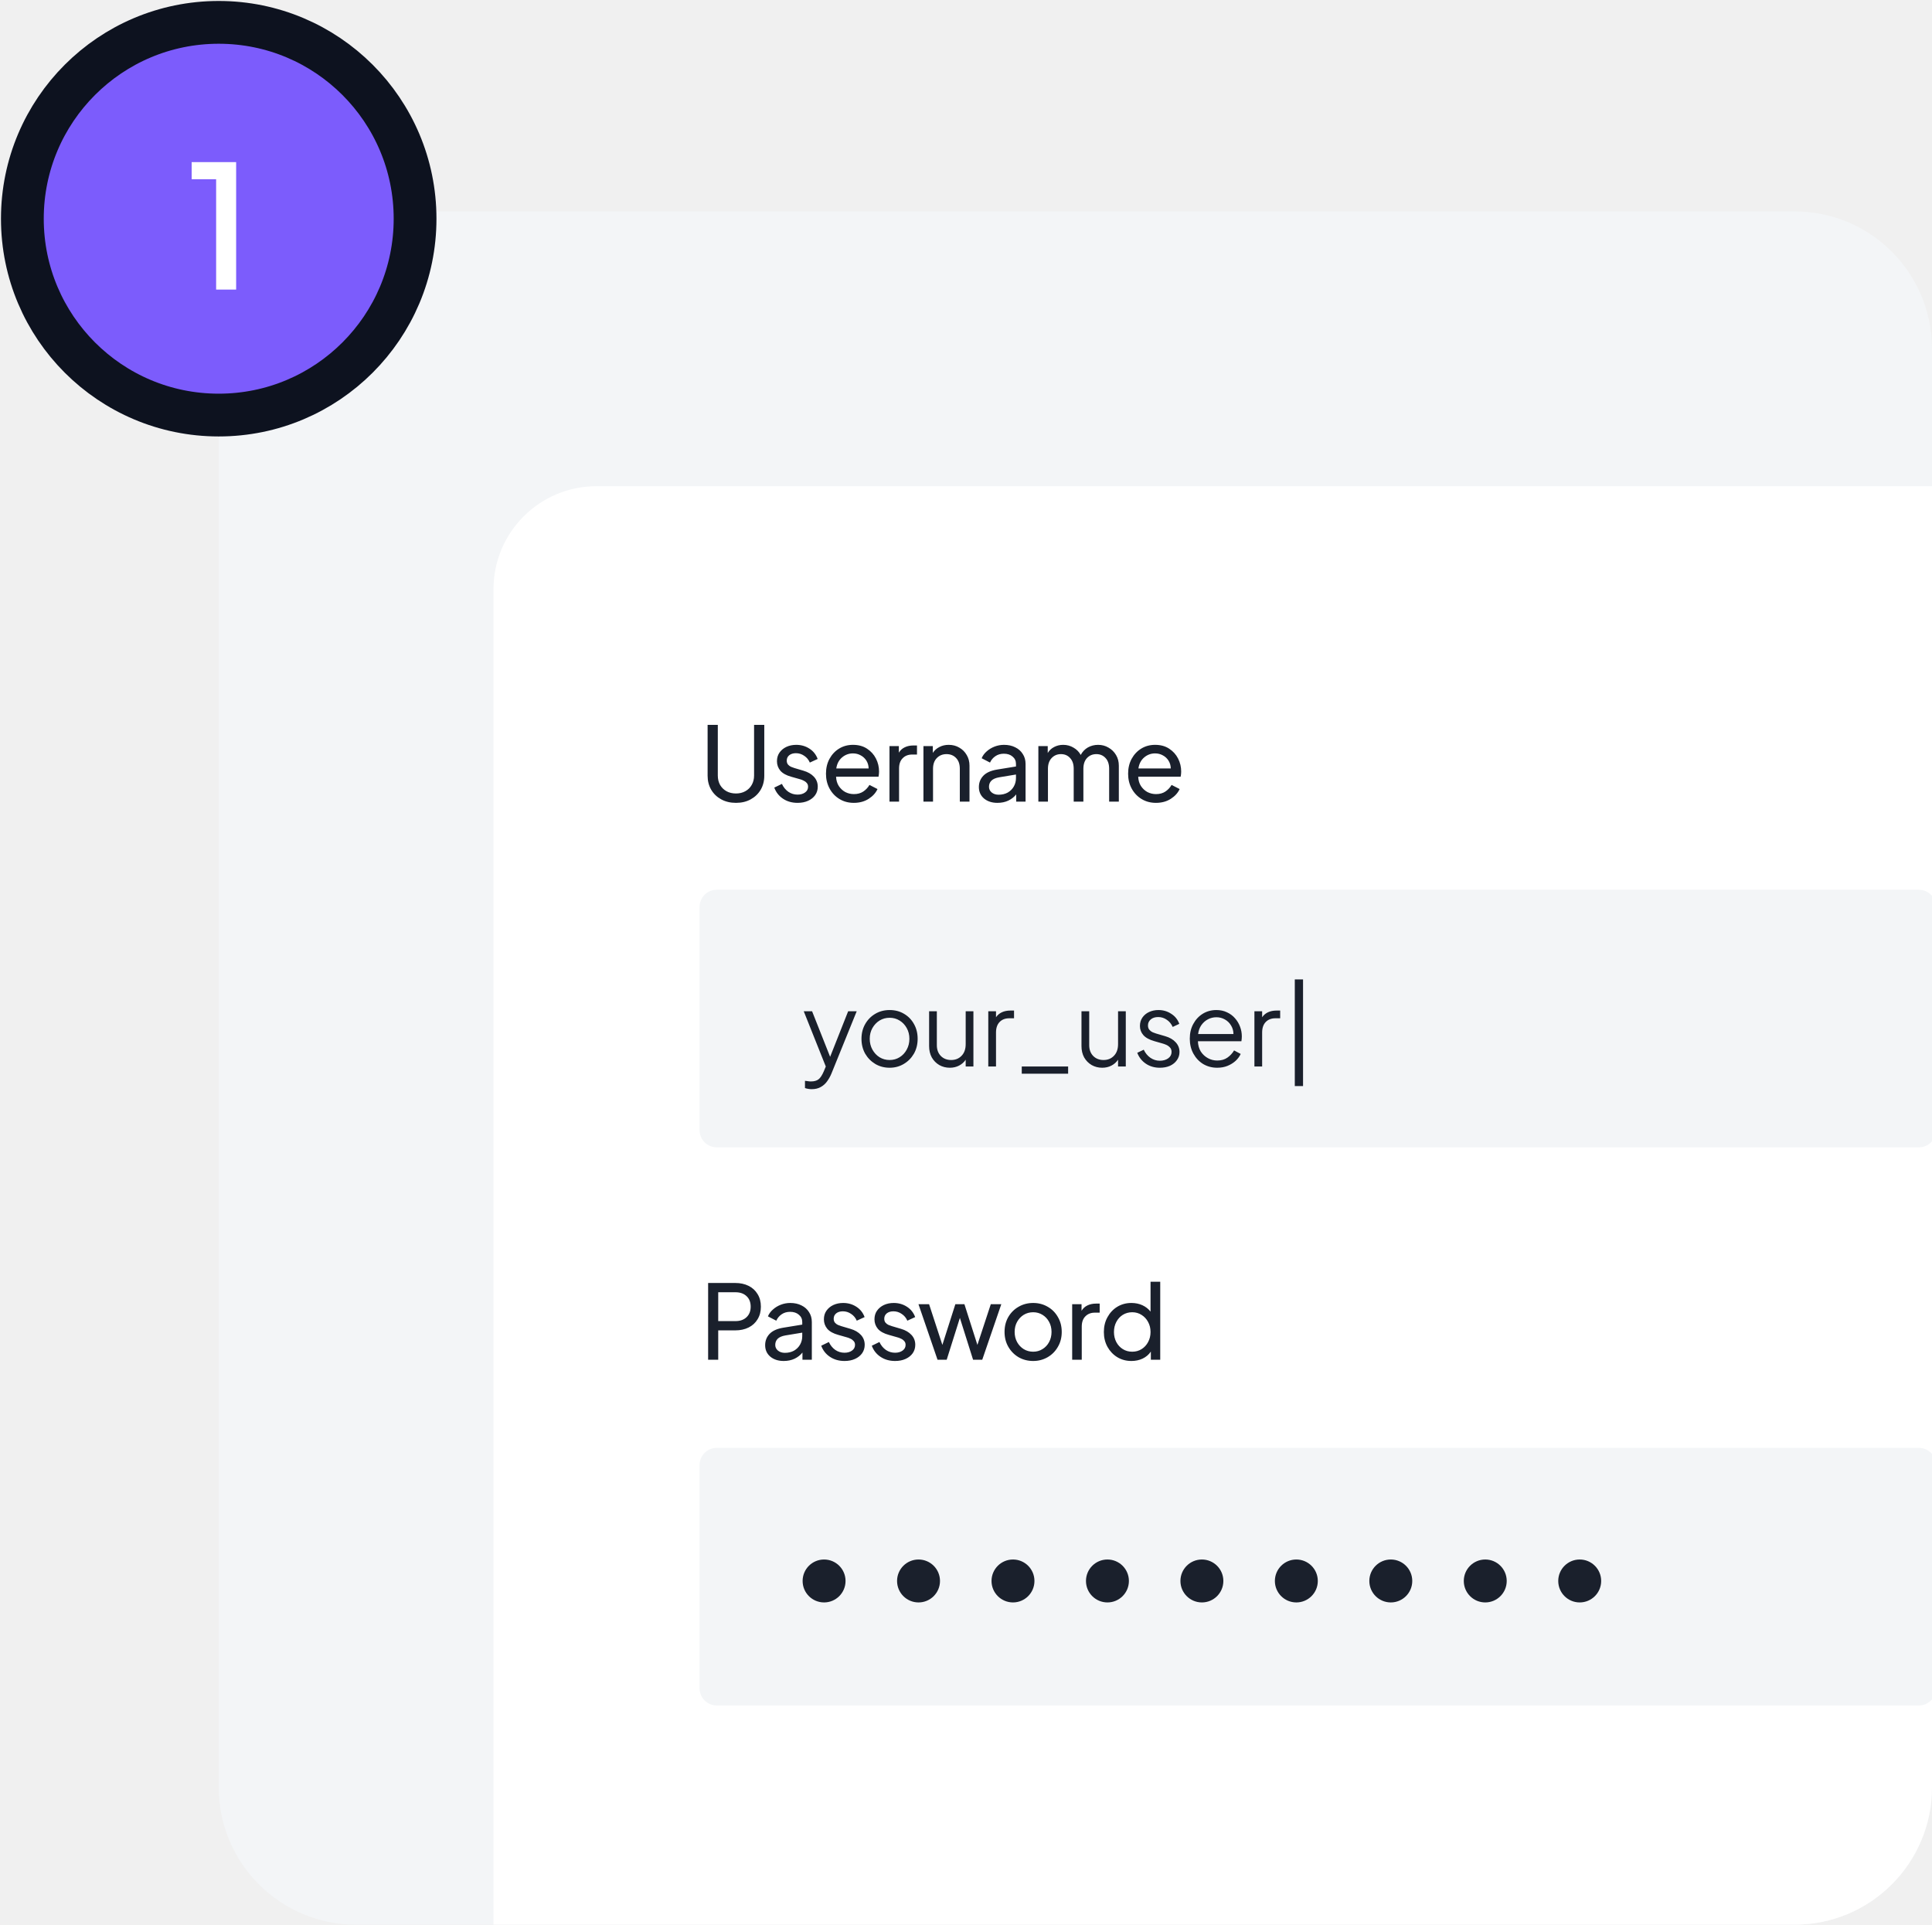
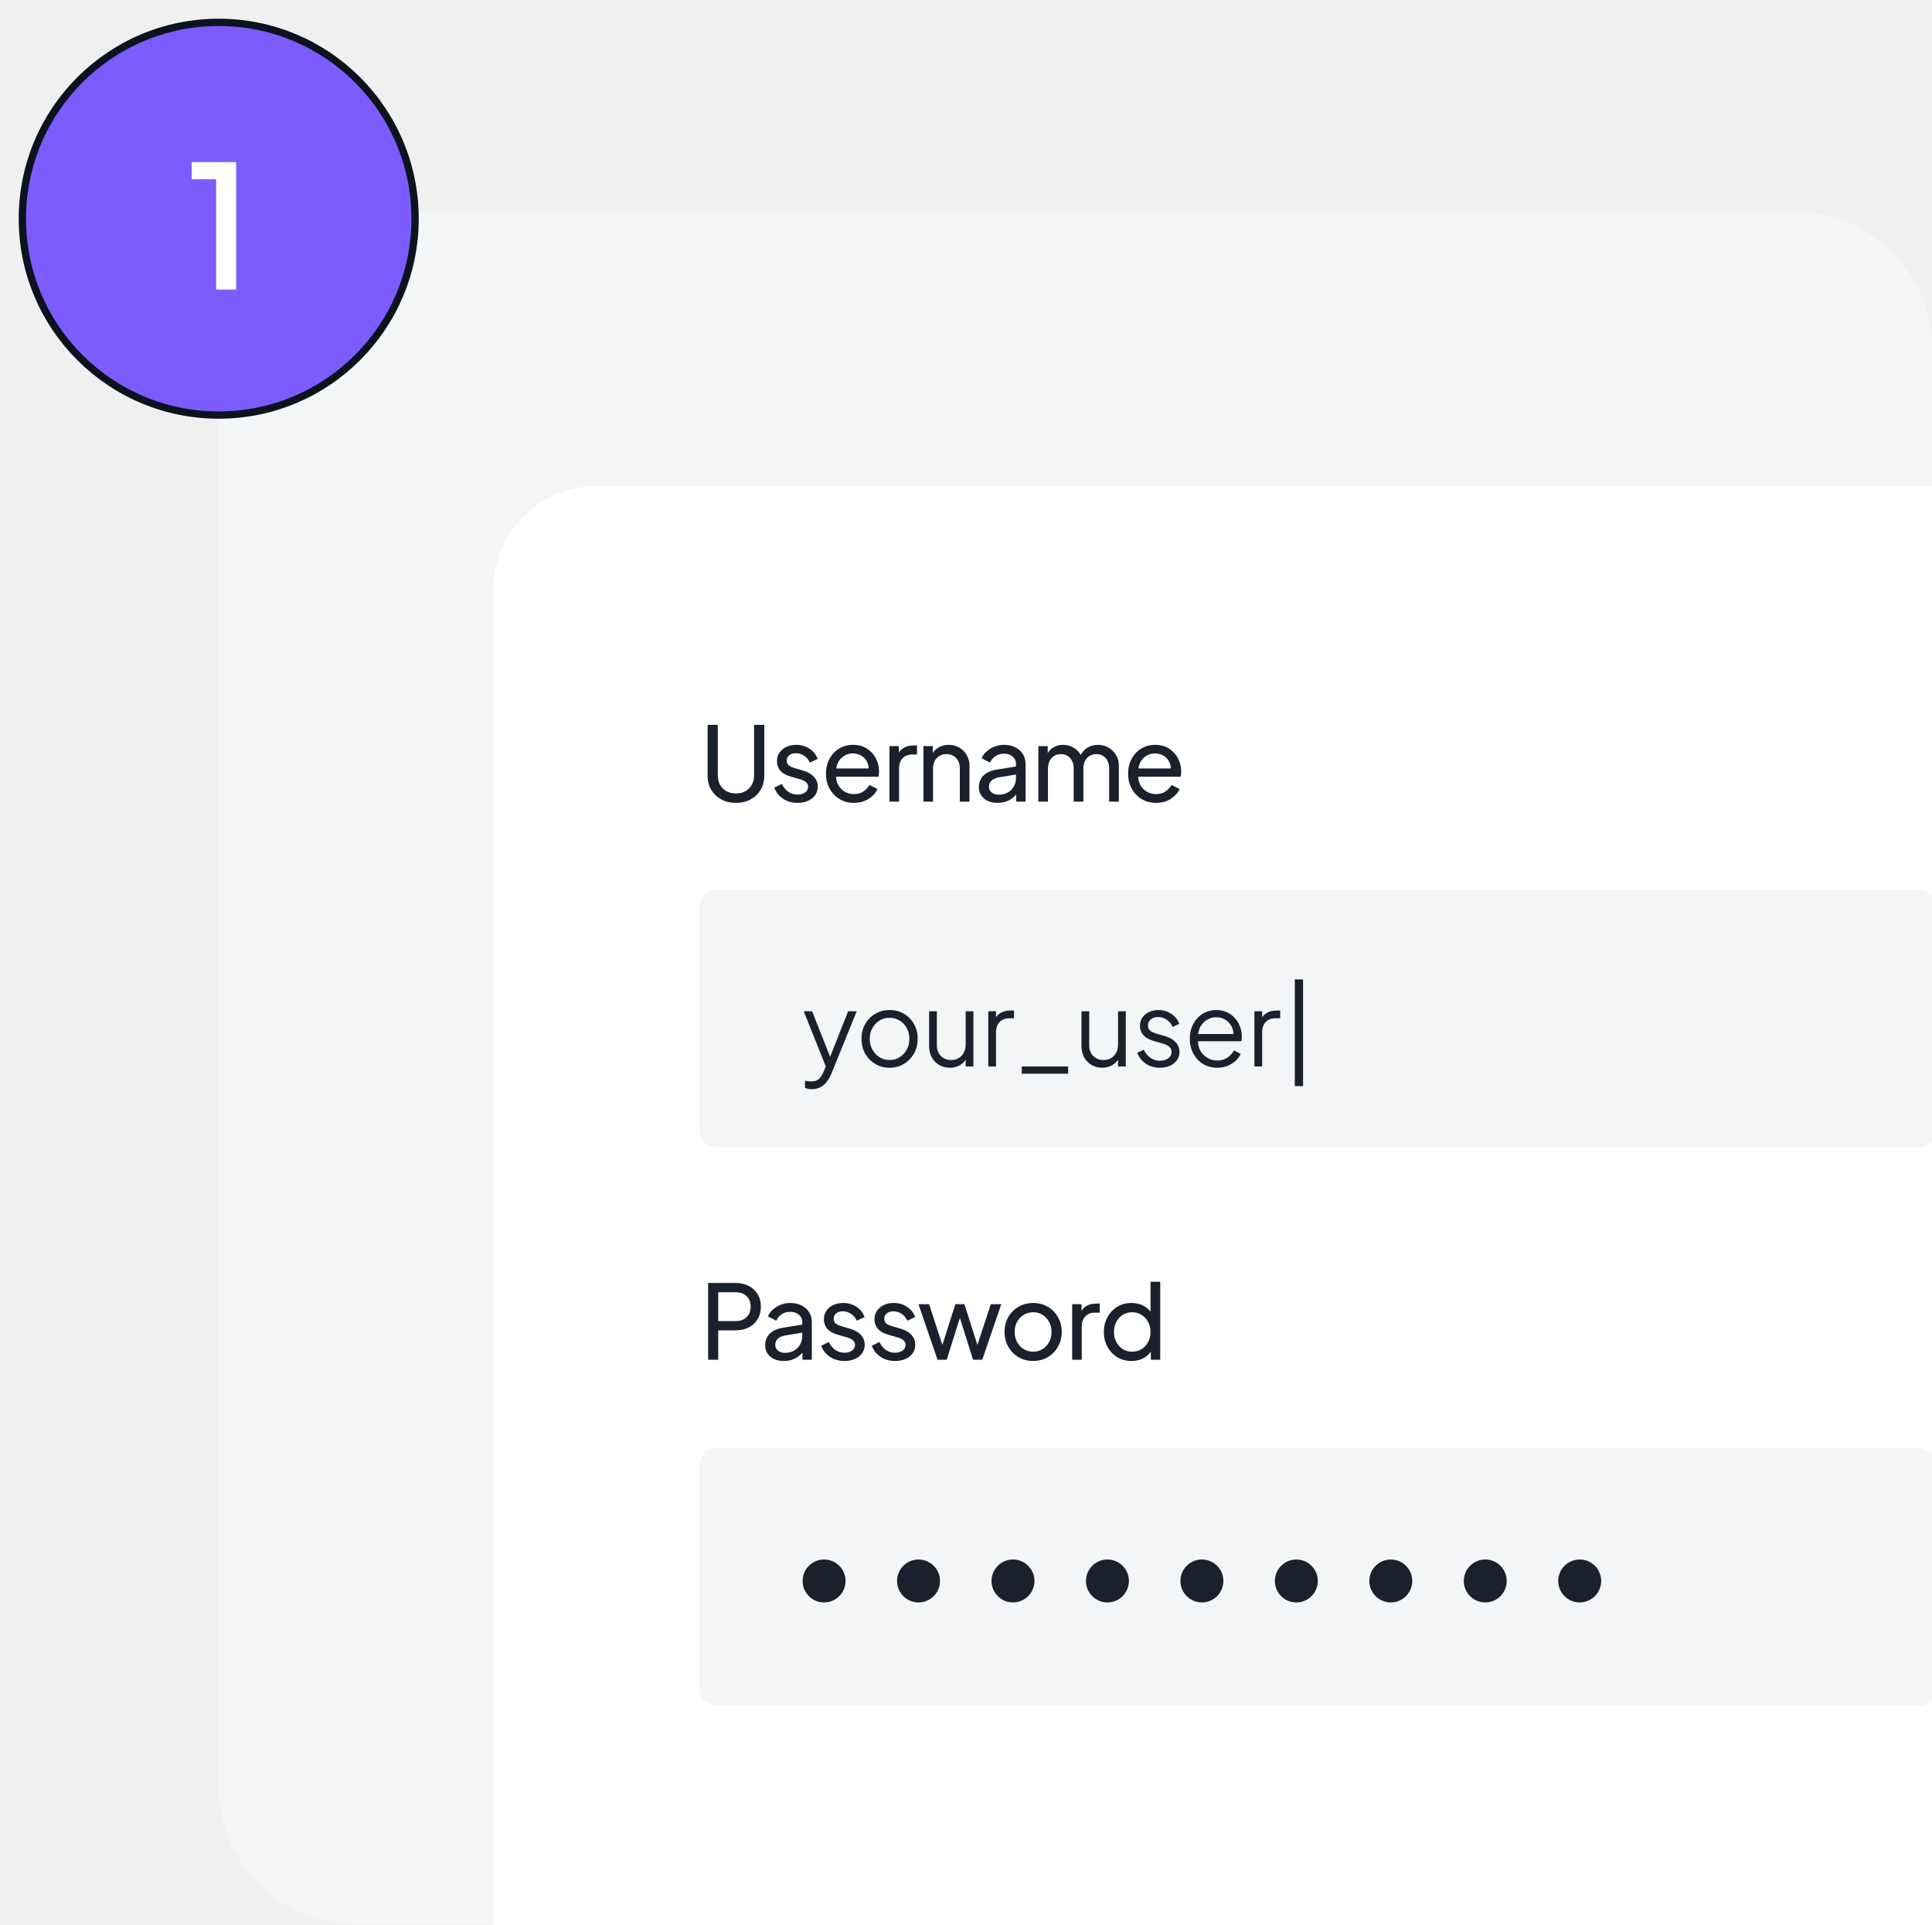
<svg xmlns="http://www.w3.org/2000/svg" width="265" height="264" viewBox="0 0 265 264" fill="none">
-   <g clip-path="url(#clip0_130_4720)">
+   <g clipPath="url(#clip0_130_4720)">
    <rect x="30" y="29" width="235" height="235" rx="18.845" fill="#F3F5F7" />
    <path d="M67.689 80.822C67.689 73.017 74.017 66.689 81.823 66.689H265.556V264.556H67.689V80.822Z" fill="white" />
    <path d="M100.945 110.125C101.717 110.125 102.391 109.965 102.966 109.645C103.55 109.324 104.007 108.886 104.337 108.33C104.666 107.765 104.831 107.124 104.831 106.408V99.426H103.432V106.38C103.432 106.86 103.324 107.289 103.107 107.666C102.9 108.033 102.608 108.321 102.231 108.528C101.863 108.735 101.435 108.839 100.945 108.839C100.455 108.839 100.021 108.735 99.644 108.528C99.277 108.321 98.985 108.033 98.768 107.666C98.561 107.289 98.457 106.86 98.457 106.38V99.426H97.058V106.408C97.058 107.124 97.223 107.765 97.553 108.33C97.882 108.886 98.339 109.324 98.924 109.645C99.508 109.965 100.181 110.125 100.945 110.125ZM109.397 110.125C109.944 110.125 110.424 110.031 110.839 109.842C111.253 109.654 111.578 109.395 111.814 109.065C112.05 108.726 112.167 108.34 112.167 107.906C112.167 107.379 111.993 106.926 111.644 106.549C111.296 106.173 110.815 105.895 110.203 105.716L108.959 105.348C108.808 105.301 108.653 105.244 108.493 105.178C108.332 105.103 108.196 104.999 108.083 104.868C107.97 104.726 107.913 104.547 107.913 104.33C107.913 104.029 108.026 103.784 108.252 103.596C108.488 103.407 108.794 103.313 109.171 103.313C109.586 103.313 109.962 103.431 110.302 103.666C110.65 103.892 110.909 104.203 111.079 104.599L112.153 104.104C111.927 103.492 111.545 103.016 111.008 102.677C110.481 102.338 109.882 102.168 109.213 102.168C108.714 102.168 108.262 102.262 107.857 102.451C107.461 102.639 107.145 102.903 106.91 103.242C106.684 103.572 106.57 103.963 106.57 104.415C106.57 104.905 106.726 105.339 107.037 105.716C107.357 106.083 107.861 106.361 108.549 106.549L109.694 106.874C109.854 106.912 110.019 106.973 110.189 107.058C110.368 107.134 110.518 107.242 110.641 107.383C110.773 107.515 110.839 107.694 110.839 107.92C110.839 108.241 110.702 108.5 110.429 108.698C110.156 108.896 109.812 108.994 109.397 108.994C108.935 108.994 108.516 108.867 108.139 108.613C107.762 108.349 107.466 107.986 107.249 107.525L106.203 108.033C106.439 108.674 106.839 109.183 107.404 109.56C107.97 109.937 108.634 110.125 109.397 110.125ZM117.11 110.125C117.892 110.125 118.571 109.941 119.146 109.574C119.72 109.206 120.125 108.759 120.361 108.231L119.259 107.666C119.042 108.033 118.759 108.335 118.411 108.57C118.062 108.806 117.633 108.924 117.124 108.924C116.7 108.924 116.305 108.83 115.937 108.641C115.579 108.443 115.282 108.165 115.047 107.807C114.821 107.449 114.698 107.025 114.679 106.535H120.502C120.549 106.281 120.573 106.045 120.573 105.829C120.573 105.197 120.432 104.604 120.149 104.048C119.866 103.492 119.456 103.04 118.919 102.691C118.392 102.342 117.751 102.168 116.997 102.168C116.291 102.168 115.659 102.338 115.103 102.677C114.547 103.016 114.105 103.487 113.775 104.09C113.454 104.684 113.294 105.362 113.294 106.125C113.294 106.889 113.459 107.572 113.789 108.175C114.119 108.778 114.571 109.254 115.146 109.602C115.721 109.951 116.375 110.125 117.11 110.125ZM116.997 103.341C117.384 103.341 117.737 103.431 118.057 103.61C118.378 103.779 118.637 104.02 118.835 104.33C119.032 104.641 119.136 104.999 119.146 105.405H114.708C114.802 104.764 115.066 104.26 115.499 103.892C115.933 103.525 116.432 103.341 116.997 103.341ZM122.004 109.956H123.318V105.419C123.318 104.806 123.483 104.335 123.813 104.005C124.143 103.666 124.576 103.497 125.113 103.497H125.778V102.253H125.311C124.84 102.253 124.435 102.338 124.096 102.507C123.757 102.667 123.488 102.912 123.29 103.242V102.338H122.004V109.956ZM126.663 109.956H127.977V105.447C127.977 104.825 128.151 104.335 128.5 103.977C128.849 103.619 129.291 103.44 129.828 103.44C130.366 103.44 130.804 103.619 131.143 103.977C131.482 104.326 131.652 104.816 131.652 105.447V109.956H132.98V105.023C132.98 104.477 132.853 103.991 132.599 103.567C132.354 103.134 132.014 102.795 131.581 102.55C131.157 102.295 130.672 102.168 130.125 102.168C129.654 102.168 129.23 102.267 128.853 102.465C128.476 102.653 128.175 102.922 127.949 103.27V102.338H126.663V109.956ZM136.811 110.125C137.367 110.125 137.867 110.022 138.31 109.814C138.752 109.598 139.11 109.315 139.384 108.966V109.956H140.67V104.783C140.67 104.265 140.543 103.812 140.288 103.426C140.043 103.03 139.699 102.724 139.256 102.507C138.814 102.281 138.3 102.168 137.716 102.168C137.264 102.168 136.83 102.248 136.416 102.408C136.001 102.569 135.638 102.79 135.327 103.073C135.016 103.346 134.79 103.657 134.649 104.005L135.794 104.599C135.954 104.241 136.199 103.949 136.529 103.723C136.859 103.497 137.245 103.384 137.688 103.384C138.187 103.384 138.587 103.515 138.889 103.779C139.2 104.034 139.355 104.368 139.355 104.783V105.136L136.755 105.56C135.897 105.701 135.266 105.989 134.861 106.422C134.465 106.846 134.267 107.36 134.267 107.963C134.267 108.603 134.503 109.126 134.974 109.532C135.455 109.927 136.067 110.125 136.811 110.125ZM135.652 107.92C135.652 107.591 135.761 107.313 135.978 107.086C136.204 106.86 136.562 106.705 137.052 106.62L139.355 106.238V106.719C139.355 107.143 139.256 107.529 139.059 107.878C138.861 108.227 138.583 108.505 138.225 108.712C137.867 108.91 137.447 109.009 136.967 109.009C136.59 109.009 136.274 108.905 136.02 108.698C135.775 108.49 135.652 108.231 135.652 107.92ZM142.425 109.956H143.74V105.447C143.74 104.825 143.909 104.335 144.248 103.977C144.588 103.619 145.012 103.44 145.52 103.44C146.039 103.44 146.458 103.619 146.778 103.977C147.108 104.326 147.273 104.816 147.273 105.447V109.956H148.601V105.447C148.601 104.825 148.766 104.335 149.096 103.977C149.435 103.619 149.864 103.44 150.382 103.44C150.891 103.44 151.31 103.619 151.64 103.977C151.97 104.326 152.135 104.816 152.135 105.447V109.956H153.463V105.023C153.463 104.477 153.336 103.991 153.082 103.567C152.827 103.134 152.483 102.795 152.05 102.55C151.626 102.295 151.15 102.168 150.622 102.168C150.114 102.168 149.647 102.286 149.223 102.521C148.809 102.757 148.479 103.101 148.234 103.553C148.008 103.129 147.678 102.795 147.245 102.55C146.821 102.295 146.349 102.168 145.831 102.168C145.379 102.168 144.964 102.267 144.588 102.465C144.22 102.653 143.928 102.927 143.711 103.285V102.338H142.425V109.956ZM158.552 110.125C159.335 110.125 160.013 109.941 160.588 109.574C161.162 109.206 161.568 108.759 161.803 108.231L160.701 107.666C160.484 108.033 160.201 108.335 159.853 108.57C159.504 108.806 159.075 108.924 158.567 108.924C158.143 108.924 157.747 108.83 157.379 108.641C157.021 108.443 156.725 108.165 156.489 107.807C156.263 107.449 156.14 107.025 156.122 106.535H161.944C161.992 106.281 162.015 106.045 162.015 105.829C162.015 105.197 161.874 104.604 161.591 104.048C161.308 103.492 160.899 103.04 160.362 102.691C159.834 102.342 159.193 102.168 158.439 102.168C157.733 102.168 157.101 102.338 156.546 102.677C155.99 103.016 155.547 103.487 155.217 104.09C154.897 104.684 154.736 105.362 154.736 106.125C154.736 106.889 154.901 107.572 155.231 108.175C155.561 108.778 156.013 109.254 156.588 109.602C157.163 109.951 157.818 110.125 158.552 110.125ZM158.439 103.341C158.826 103.341 159.179 103.431 159.499 103.61C159.82 103.779 160.079 104.02 160.277 104.33C160.475 104.641 160.578 104.999 160.588 105.405H156.15C156.244 104.764 156.508 104.26 156.941 103.892C157.375 103.525 157.874 103.341 158.439 103.341Z" fill="#1A202C" />
    <rect x="95.956" y="122.044" width="169.6" height="35.333" rx="2.356" fill="#F3F5F7" />
    <path d="M111.333 149.398C111.832 149.398 112.256 149.295 112.605 149.087C112.953 148.889 113.241 148.626 113.467 148.296C113.703 147.966 113.896 147.617 114.046 147.25L117.509 138.713H116.336L113.863 144.96L111.389 138.713H110.245L113.269 146.289L113.001 146.939C112.765 147.485 112.525 147.853 112.28 148.041C112.035 148.239 111.681 148.338 111.22 148.338C111.069 148.338 110.918 148.324 110.768 148.296C110.626 148.277 110.508 148.263 110.414 148.253V149.243C110.565 149.299 110.716 149.337 110.866 149.356C111.027 149.384 111.182 149.398 111.333 149.398ZM122.023 146.458C122.73 146.458 123.37 146.289 123.945 145.95C124.529 145.61 124.996 145.144 125.344 144.55C125.693 143.947 125.867 143.26 125.867 142.487C125.867 141.724 125.698 141.045 125.358 140.452C125.029 139.858 124.572 139.392 123.987 139.053C123.413 138.713 122.758 138.544 122.023 138.544C121.288 138.544 120.628 138.718 120.044 139.067C119.469 139.406 119.012 139.872 118.673 140.466C118.334 141.059 118.164 141.733 118.164 142.487C118.164 143.25 118.334 143.933 118.673 144.536C119.022 145.13 119.488 145.601 120.072 145.95C120.657 146.289 121.307 146.458 122.023 146.458ZM122.023 145.398C121.514 145.398 121.052 145.271 120.638 145.017C120.233 144.762 119.908 144.414 119.663 143.971C119.418 143.528 119.295 143.033 119.295 142.487C119.295 141.94 119.418 141.451 119.663 141.017C119.908 140.584 120.233 140.24 120.638 139.985C121.052 139.731 121.514 139.604 122.023 139.604C122.532 139.604 122.989 139.731 123.394 139.985C123.808 140.24 124.133 140.584 124.369 141.017C124.614 141.451 124.736 141.94 124.736 142.487C124.736 143.033 124.614 143.528 124.369 143.971C124.133 144.414 123.808 144.762 123.394 145.017C122.989 145.271 122.532 145.398 122.023 145.398ZM130.281 146.458C130.752 146.458 131.176 146.359 131.553 146.162C131.929 145.964 132.231 145.695 132.457 145.356V146.289H133.517V138.713H132.457V143.222C132.457 143.9 132.269 144.433 131.892 144.819C131.524 145.205 131.048 145.398 130.464 145.398C129.89 145.398 129.418 145.215 129.051 144.847C128.684 144.47 128.5 143.976 128.5 143.363V138.713H127.44V143.49C127.44 144.075 127.562 144.593 127.807 145.045C128.062 145.488 128.406 145.837 128.839 146.091C129.272 146.336 129.753 146.458 130.281 146.458ZM135.556 146.289H136.616V141.625C136.616 141.003 136.781 140.522 137.11 140.183C137.44 139.844 137.878 139.674 138.425 139.674H139.089V138.614H138.609C138.147 138.614 137.746 138.695 137.407 138.855C137.077 139.015 136.814 139.241 136.616 139.533V138.713H135.556V146.289ZM140.148 147.278H146.508V146.289H140.148V147.278ZM151.181 146.458C151.652 146.458 152.076 146.359 152.453 146.162C152.83 145.964 153.131 145.695 153.357 145.356V146.289H154.417V138.713H153.357V143.222C153.357 143.9 153.169 144.433 152.792 144.819C152.425 145.205 151.949 145.398 151.365 145.398C150.79 145.398 150.319 145.215 149.951 144.847C149.584 144.47 149.4 143.976 149.4 143.363V138.713H148.34V143.49C148.34 144.075 148.462 144.593 148.707 145.045C148.962 145.488 149.306 145.837 149.739 146.091C150.173 146.336 150.653 146.458 151.181 146.458ZM159.085 146.458C159.612 146.458 160.079 146.369 160.484 146.19C160.889 146.001 161.205 145.742 161.431 145.413C161.666 145.083 161.784 144.711 161.784 144.296C161.784 143.787 161.61 143.344 161.261 142.967C160.922 142.591 160.446 142.313 159.834 142.134L158.576 141.766C158.444 141.728 158.289 141.672 158.11 141.597C157.94 141.521 157.789 141.408 157.657 141.257C157.525 141.107 157.459 140.904 157.459 140.65C157.459 140.32 157.587 140.047 157.841 139.83C158.095 139.613 158.435 139.505 158.859 139.505C159.292 139.505 159.683 139.627 160.032 139.872C160.39 140.108 160.663 140.438 160.851 140.862L161.756 140.438C161.539 139.844 161.167 139.382 160.639 139.053C160.121 138.713 159.542 138.544 158.901 138.544C158.43 138.544 158.001 138.633 157.615 138.812C157.229 138.991 156.922 139.246 156.696 139.575C156.47 139.905 156.357 140.292 156.357 140.734C156.357 141.206 156.512 141.62 156.823 141.978C157.134 142.336 157.638 142.614 158.336 142.812L159.424 143.123C159.575 143.161 159.749 143.222 159.947 143.307C160.145 143.391 160.319 143.514 160.47 143.674C160.621 143.825 160.696 144.032 160.696 144.296C160.696 144.654 160.54 144.946 160.23 145.172C159.919 145.389 159.537 145.497 159.085 145.497C158.614 145.497 158.18 145.361 157.784 145.087C157.398 144.814 157.097 144.447 156.88 143.985L155.99 144.409C156.235 145.04 156.63 145.54 157.177 145.907C157.723 146.275 158.359 146.458 159.085 146.458ZM166.954 146.458C167.472 146.458 167.943 146.374 168.367 146.204C168.801 146.025 169.173 145.794 169.484 145.511C169.795 145.219 170.026 144.904 170.176 144.565L169.272 144.084C169.036 144.48 168.73 144.81 168.353 145.073C167.976 145.337 167.51 145.469 166.954 145.469C166.502 145.469 166.078 145.361 165.682 145.144C165.286 144.927 164.961 144.626 164.707 144.239C164.462 143.844 164.33 143.373 164.311 142.826H170.275C170.294 142.704 170.308 142.586 170.318 142.473C170.327 142.35 170.332 142.242 170.332 142.148C170.332 141.695 170.252 141.257 170.092 140.833C169.931 140.4 169.701 140.014 169.399 139.674C169.098 139.326 168.73 139.053 168.297 138.855C167.873 138.647 167.387 138.544 166.841 138.544C166.153 138.544 165.531 138.713 164.975 139.053C164.429 139.392 163.995 139.858 163.675 140.452C163.355 141.036 163.195 141.71 163.195 142.473C163.195 143.236 163.359 143.919 163.689 144.522C164.019 145.125 164.467 145.601 165.032 145.95C165.607 146.289 166.247 146.458 166.954 146.458ZM166.841 139.533C167.265 139.533 167.651 139.632 168 139.83C168.358 140.028 168.641 140.301 168.848 140.65C169.065 140.989 169.178 141.385 169.187 141.837H164.339C164.396 141.366 164.542 140.961 164.778 140.621C165.022 140.273 165.324 140.004 165.682 139.816C166.04 139.627 166.426 139.533 166.841 139.533ZM172.06 146.289H173.12V141.625C173.12 141.003 173.284 140.522 173.614 140.183C173.944 139.844 174.382 139.674 174.929 139.674H175.593V138.614H175.112C174.651 138.614 174.25 138.695 173.911 138.855C173.581 139.015 173.317 139.241 173.12 139.533V138.713H172.06V146.289Z" fill="#1A202C" />
    <path d="M177.599 148.974H178.73V134.346H177.599V148.974Z" fill="#1A202C" />
    <path d="M97.129 186.511H98.514V182.483H100.846C101.543 182.483 102.155 182.351 102.683 182.087C103.211 181.824 103.621 181.447 103.913 180.957C104.214 180.467 104.365 179.892 104.365 179.233C104.365 178.564 104.214 177.989 103.913 177.508C103.621 177.018 103.211 176.641 102.683 176.378C102.155 176.114 101.543 175.982 100.846 175.982H97.129V186.511ZM98.514 181.211V177.254H100.888C101.519 177.254 102.023 177.433 102.4 177.791C102.777 178.14 102.966 178.62 102.966 179.233C102.966 179.836 102.777 180.316 102.4 180.674C102.023 181.032 101.519 181.211 100.888 181.211H98.514ZM107.495 186.681C108.051 186.681 108.55 186.577 108.993 186.37C109.436 186.153 109.794 185.871 110.067 185.522V186.511H111.353V181.338C111.353 180.82 111.226 180.368 110.971 179.982C110.726 179.586 110.383 179.28 109.94 179.063C109.497 178.837 108.983 178.724 108.399 178.724C107.947 178.724 107.514 178.804 107.099 178.964C106.684 179.124 106.322 179.346 106.011 179.628C105.7 179.902 105.474 180.212 105.332 180.561L106.477 181.155C106.637 180.797 106.882 180.505 107.212 180.278C107.542 180.052 107.928 179.939 108.371 179.939C108.87 179.939 109.271 180.071 109.572 180.335C109.883 180.589 110.039 180.924 110.039 181.338V181.692L107.438 182.116C106.581 182.257 105.949 182.544 105.544 182.978C105.149 183.402 104.951 183.915 104.951 184.518C104.951 185.159 105.186 185.682 105.657 186.087C106.138 186.483 106.75 186.681 107.495 186.681ZM106.336 184.476C106.336 184.146 106.444 183.868 106.661 183.642C106.887 183.416 107.245 183.261 107.735 183.176L110.039 182.794V183.275C110.039 183.699 109.94 184.085 109.742 184.434C109.544 184.782 109.266 185.06 108.908 185.267C108.55 185.465 108.131 185.564 107.65 185.564C107.273 185.564 106.958 185.461 106.703 185.253C106.458 185.046 106.336 184.787 106.336 184.476ZM115.836 186.681C116.383 186.681 116.863 186.587 117.278 186.398C117.692 186.21 118.017 185.951 118.253 185.621C118.488 185.282 118.606 184.895 118.606 184.462C118.606 183.934 118.432 183.482 118.083 183.105C117.735 182.728 117.254 182.45 116.642 182.271L115.398 181.904C115.247 181.857 115.092 181.8 114.932 181.734C114.771 181.659 114.635 181.555 114.522 181.423C114.409 181.282 114.352 181.103 114.352 180.886C114.352 180.585 114.465 180.34 114.691 180.151C114.927 179.963 115.233 179.869 115.61 179.869C116.025 179.869 116.401 179.986 116.741 180.222C117.089 180.448 117.348 180.759 117.518 181.155L118.592 180.66C118.366 180.048 117.984 179.572 117.447 179.233C116.92 178.893 116.321 178.724 115.652 178.724C115.153 178.724 114.701 178.818 114.296 179.006C113.9 179.195 113.584 179.459 113.349 179.798C113.122 180.128 113.009 180.519 113.009 180.971C113.009 181.461 113.165 181.894 113.476 182.271C113.796 182.639 114.3 182.917 114.988 183.105L116.133 183.43C116.293 183.468 116.458 183.529 116.628 183.614C116.807 183.689 116.957 183.798 117.08 183.939C117.212 184.071 117.278 184.25 117.278 184.476C117.278 184.796 117.141 185.055 116.868 185.253C116.595 185.451 116.251 185.55 115.836 185.55C115.374 185.55 114.955 185.423 114.578 185.169C114.201 184.905 113.905 184.542 113.688 184.08L112.642 184.589C112.878 185.23 113.278 185.739 113.843 186.115C114.409 186.492 115.073 186.681 115.836 186.681ZM122.772 186.681C123.318 186.681 123.799 186.587 124.214 186.398C124.628 186.21 124.953 185.951 125.189 185.621C125.424 185.282 125.542 184.895 125.542 184.462C125.542 183.934 125.368 183.482 125.019 183.105C124.671 182.728 124.19 182.45 123.578 182.271L122.334 181.904C122.183 181.857 122.028 181.8 121.867 181.734C121.707 181.659 121.571 181.555 121.458 181.423C121.344 181.282 121.288 181.103 121.288 180.886C121.288 180.585 121.401 180.34 121.627 180.151C121.863 179.963 122.169 179.869 122.546 179.869C122.96 179.869 123.337 179.986 123.676 180.222C124.025 180.448 124.284 180.759 124.454 181.155L125.528 180.66C125.302 180.048 124.92 179.572 124.383 179.233C123.855 178.893 123.257 178.724 122.588 178.724C122.089 178.724 121.637 178.818 121.231 179.006C120.836 179.195 120.52 179.459 120.284 179.798C120.058 180.128 119.945 180.519 119.945 180.971C119.945 181.461 120.101 181.894 120.412 182.271C120.732 182.639 121.236 182.917 121.924 183.105L123.069 183.43C123.229 183.468 123.394 183.529 123.563 183.614C123.742 183.689 123.893 183.798 124.016 183.939C124.148 184.071 124.214 184.25 124.214 184.476C124.214 184.796 124.077 185.055 123.804 185.253C123.53 185.451 123.186 185.55 122.772 185.55C122.31 185.55 121.891 185.423 121.514 185.169C121.137 184.905 120.84 184.542 120.624 184.08L119.578 184.589C119.813 185.23 120.214 185.739 120.779 186.115C121.344 186.492 122.009 186.681 122.772 186.681ZM128.595 186.511H129.852L131.661 180.773L133.471 186.511H134.728L137.343 178.893H135.901L134.064 184.476L132.283 178.893H131.04L129.259 184.476L127.436 178.893H125.98L128.595 186.511ZM141.716 186.681C142.432 186.681 143.087 186.511 143.681 186.172C144.274 185.833 144.745 185.362 145.094 184.759C145.452 184.156 145.631 183.468 145.631 182.695C145.631 181.932 145.457 181.254 145.108 180.66C144.769 180.057 144.302 179.586 143.709 179.247C143.115 178.898 142.451 178.724 141.716 178.724C140.972 178.724 140.303 178.898 139.709 179.247C139.115 179.586 138.644 180.057 138.296 180.66C137.957 181.254 137.787 181.932 137.787 182.695C137.787 183.458 137.961 184.142 138.31 184.745C138.658 185.348 139.13 185.823 139.723 186.172C140.317 186.511 140.981 186.681 141.716 186.681ZM141.716 185.409C141.235 185.409 140.802 185.291 140.416 185.055C140.039 184.82 139.737 184.5 139.511 184.094C139.285 183.68 139.172 183.213 139.172 182.695C139.172 182.177 139.285 181.715 139.511 181.31C139.737 180.905 140.039 180.585 140.416 180.349C140.802 180.114 141.235 179.996 141.716 179.996C142.187 179.996 142.611 180.114 142.988 180.349C143.374 180.585 143.676 180.905 143.893 181.31C144.119 181.715 144.232 182.177 144.232 182.695C144.232 183.213 144.119 183.68 143.893 184.094C143.676 184.5 143.374 184.82 142.988 185.055C142.611 185.291 142.187 185.409 141.716 185.409ZM147.063 186.511H148.377V181.974C148.377 181.362 148.542 180.891 148.872 180.561C149.201 180.222 149.635 180.052 150.172 180.052H150.836V178.809H150.37C149.899 178.809 149.494 178.893 149.154 179.063C148.815 179.223 148.547 179.468 148.349 179.798V178.893H147.063V186.511ZM155.184 186.681C155.749 186.681 156.263 186.572 156.724 186.356C157.195 186.13 157.572 185.809 157.855 185.395V186.511H159.141V175.812H157.813V179.911C157.52 179.534 157.148 179.242 156.696 179.035C156.244 178.827 155.74 178.724 155.184 178.724C154.468 178.724 153.822 178.898 153.247 179.247C152.682 179.595 152.235 180.071 151.905 180.674C151.575 181.268 151.41 181.946 151.41 182.709C151.41 183.463 151.575 184.142 151.905 184.745C152.235 185.338 152.682 185.809 153.247 186.158C153.822 186.507 154.468 186.681 155.184 186.681ZM155.297 185.409C154.816 185.409 154.388 185.291 154.011 185.055C153.634 184.82 153.337 184.5 153.12 184.094C152.904 183.68 152.795 183.218 152.795 182.709C152.795 182.191 152.904 181.729 153.12 181.324C153.337 180.91 153.634 180.585 154.011 180.349C154.397 180.114 154.826 179.996 155.297 179.996C155.777 179.996 156.206 180.118 156.583 180.363C156.96 180.599 157.257 180.919 157.473 181.324C157.699 181.729 157.813 182.191 157.813 182.709C157.813 183.218 157.699 183.68 157.473 184.094C157.257 184.5 156.96 184.82 156.583 185.055C156.206 185.291 155.777 185.409 155.297 185.409Z" fill="#1A202C" />
    <rect x="95.956" y="198.6" width="169.6" height="35.333" rx="2.356" fill="#F3F5F7" />
    <circle cx="113.034" cy="216.856" r="2.944" fill="#1A202C" />
    <circle cx="125.989" cy="216.856" r="2.944" fill="#1A202C" />
    <circle cx="138.945" cy="216.856" r="2.944" fill="#1A202C" />
    <circle cx="151.9" cy="216.856" r="2.944" fill="#1A202C" />
    <circle cx="164.856" cy="216.856" r="2.944" fill="#1A202C" />
    <circle cx="177.811" cy="216.856" r="2.944" fill="#1A202C" />
    <circle cx="190.767" cy="216.856" r="2.944" fill="#1A202C" />
    <circle cx="203.723" cy="216.856" r="2.944" fill="#1A202C" />
    <circle cx="216.678" cy="216.856" r="2.944" fill="#1A202C" />
  </g>
-   <circle cx="30" cy="30" r="26.933" fill="#7C5CFC" stroke="#0D121F" stroke-width="5.867" />
+   <circle cx="30" cy="30" r="26.933" fill="#7C5CFC" stroke="#0D121F" strokeWidth="5.867" />
  <path d="M29.645 39.72H32.39V22.237H26.289V24.584H29.645V39.72Z" fill="white" />
  <defs>
    <clipPath id="clip0_130_4720">
      <rect x="30" y="29" width="235" height="235" rx="18.845" fill="white" />
    </clipPath>
  </defs>
</svg>
